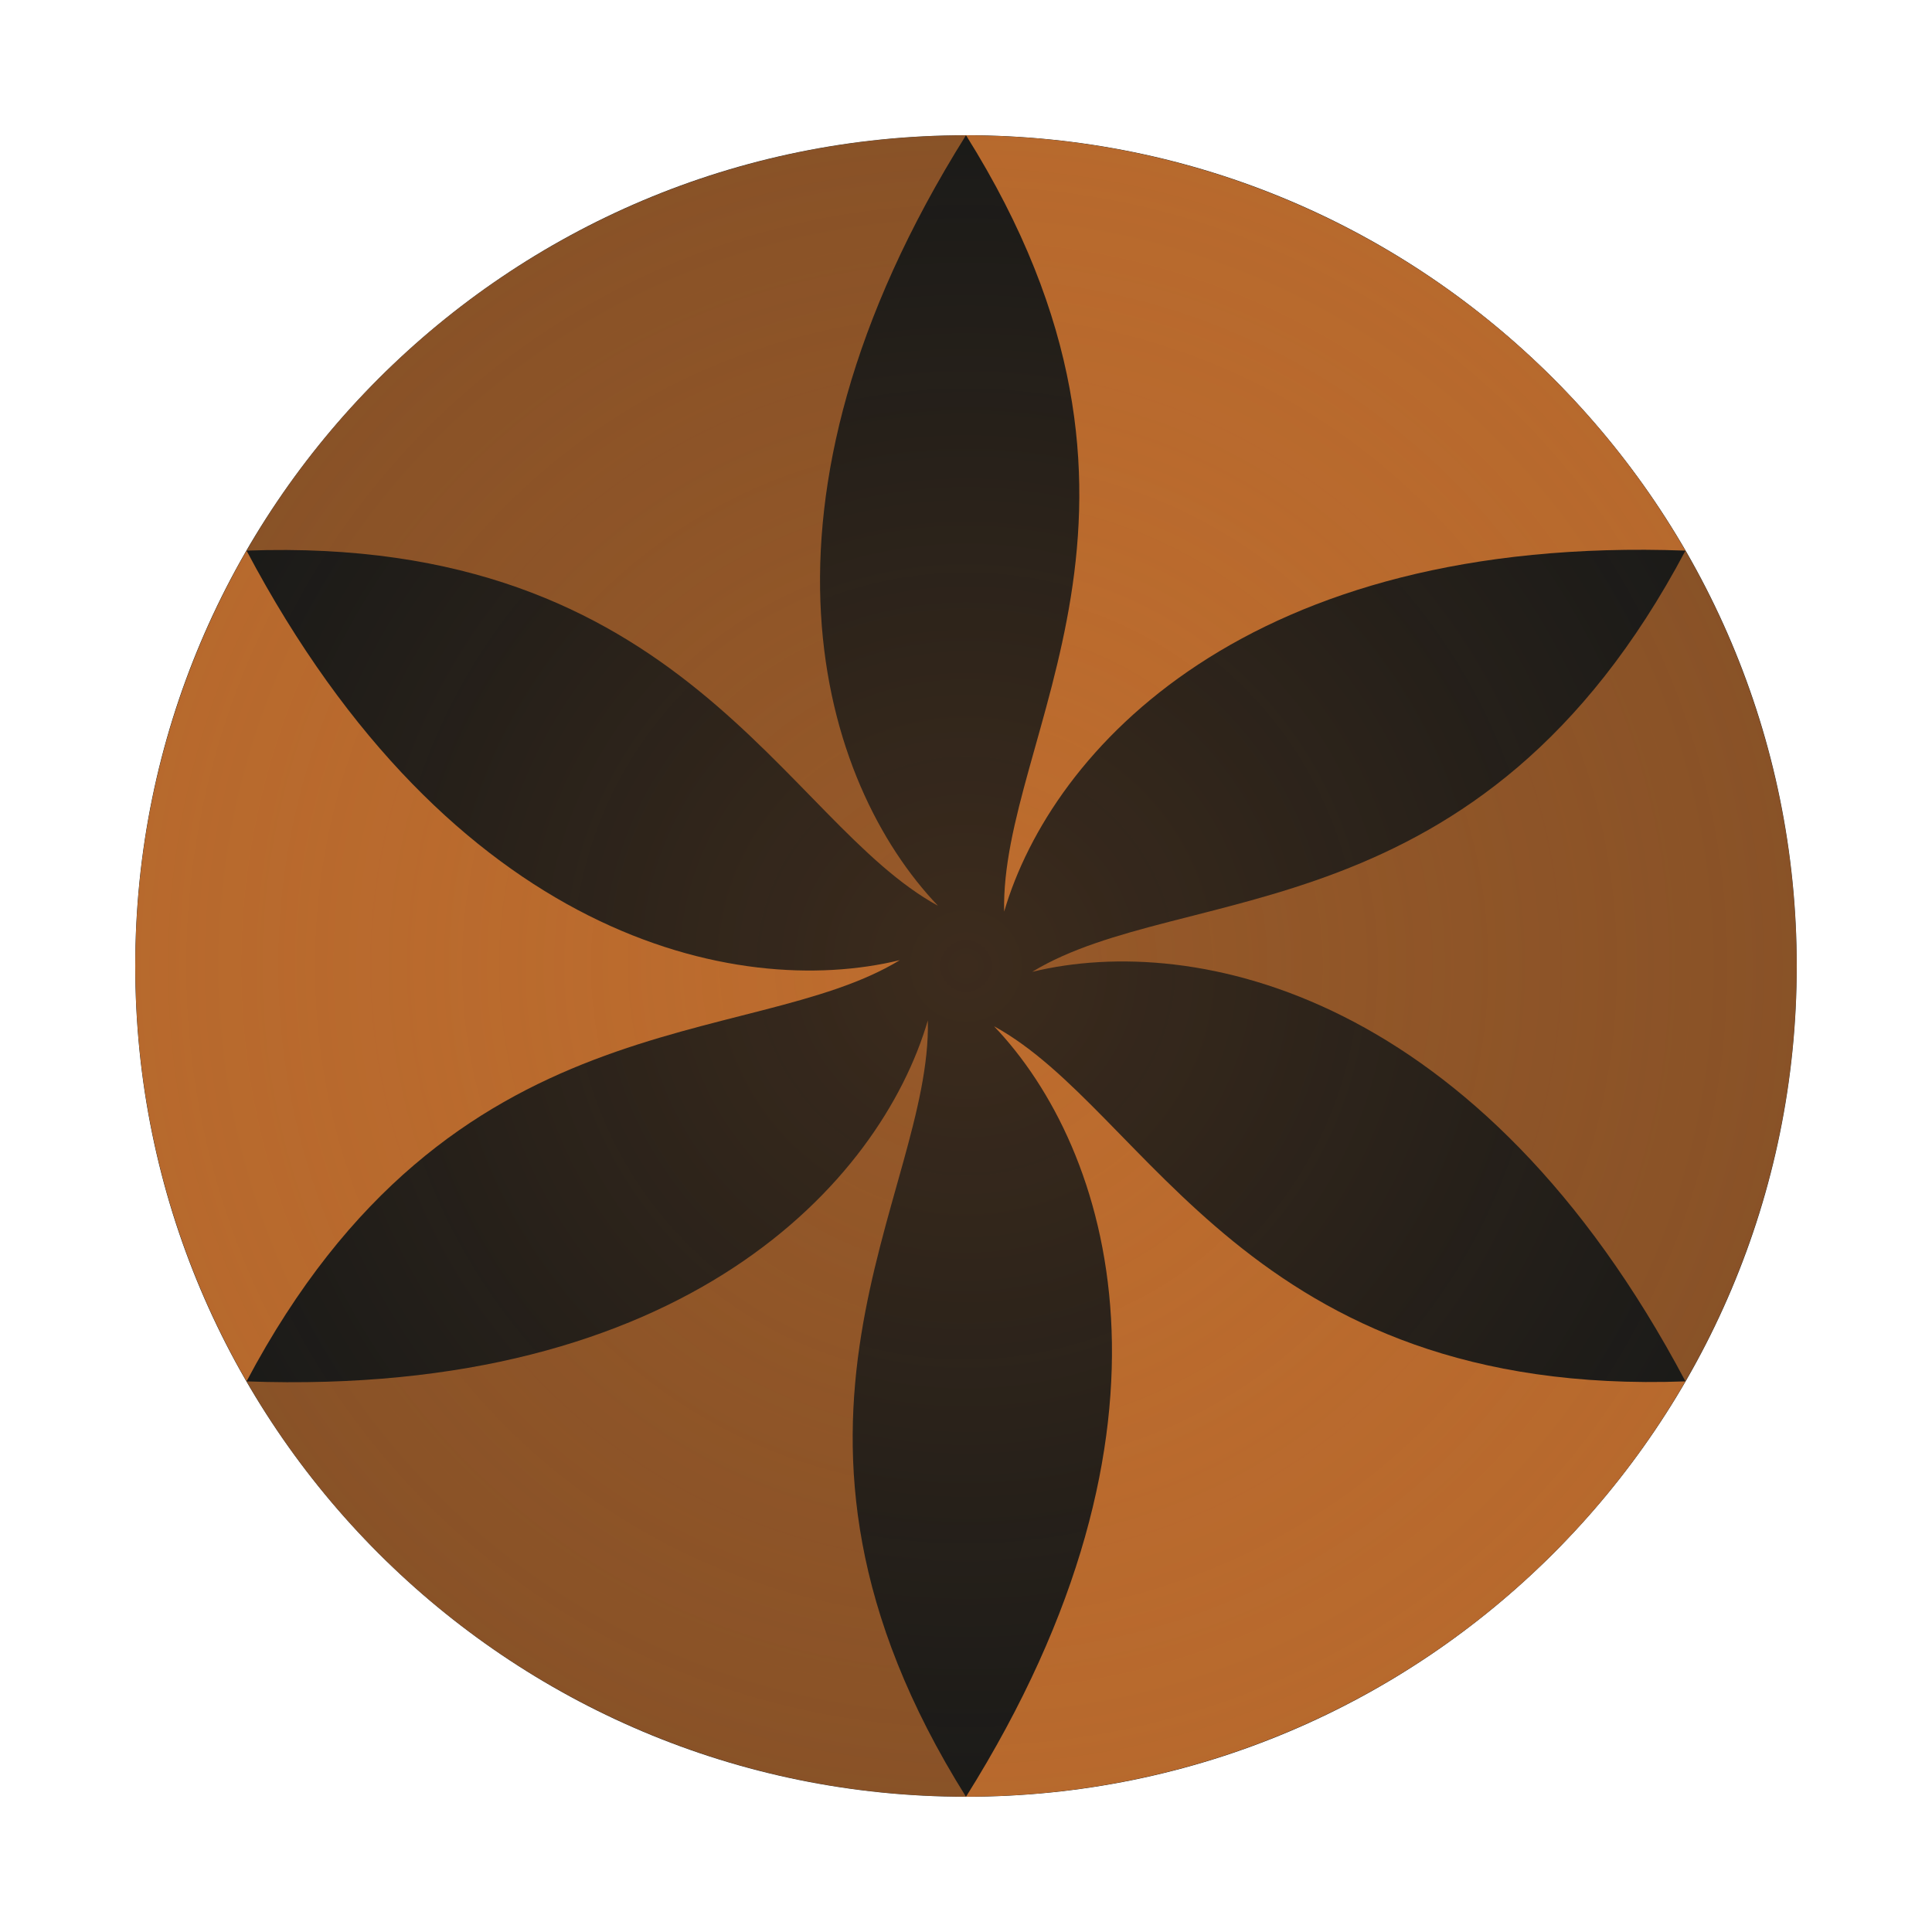
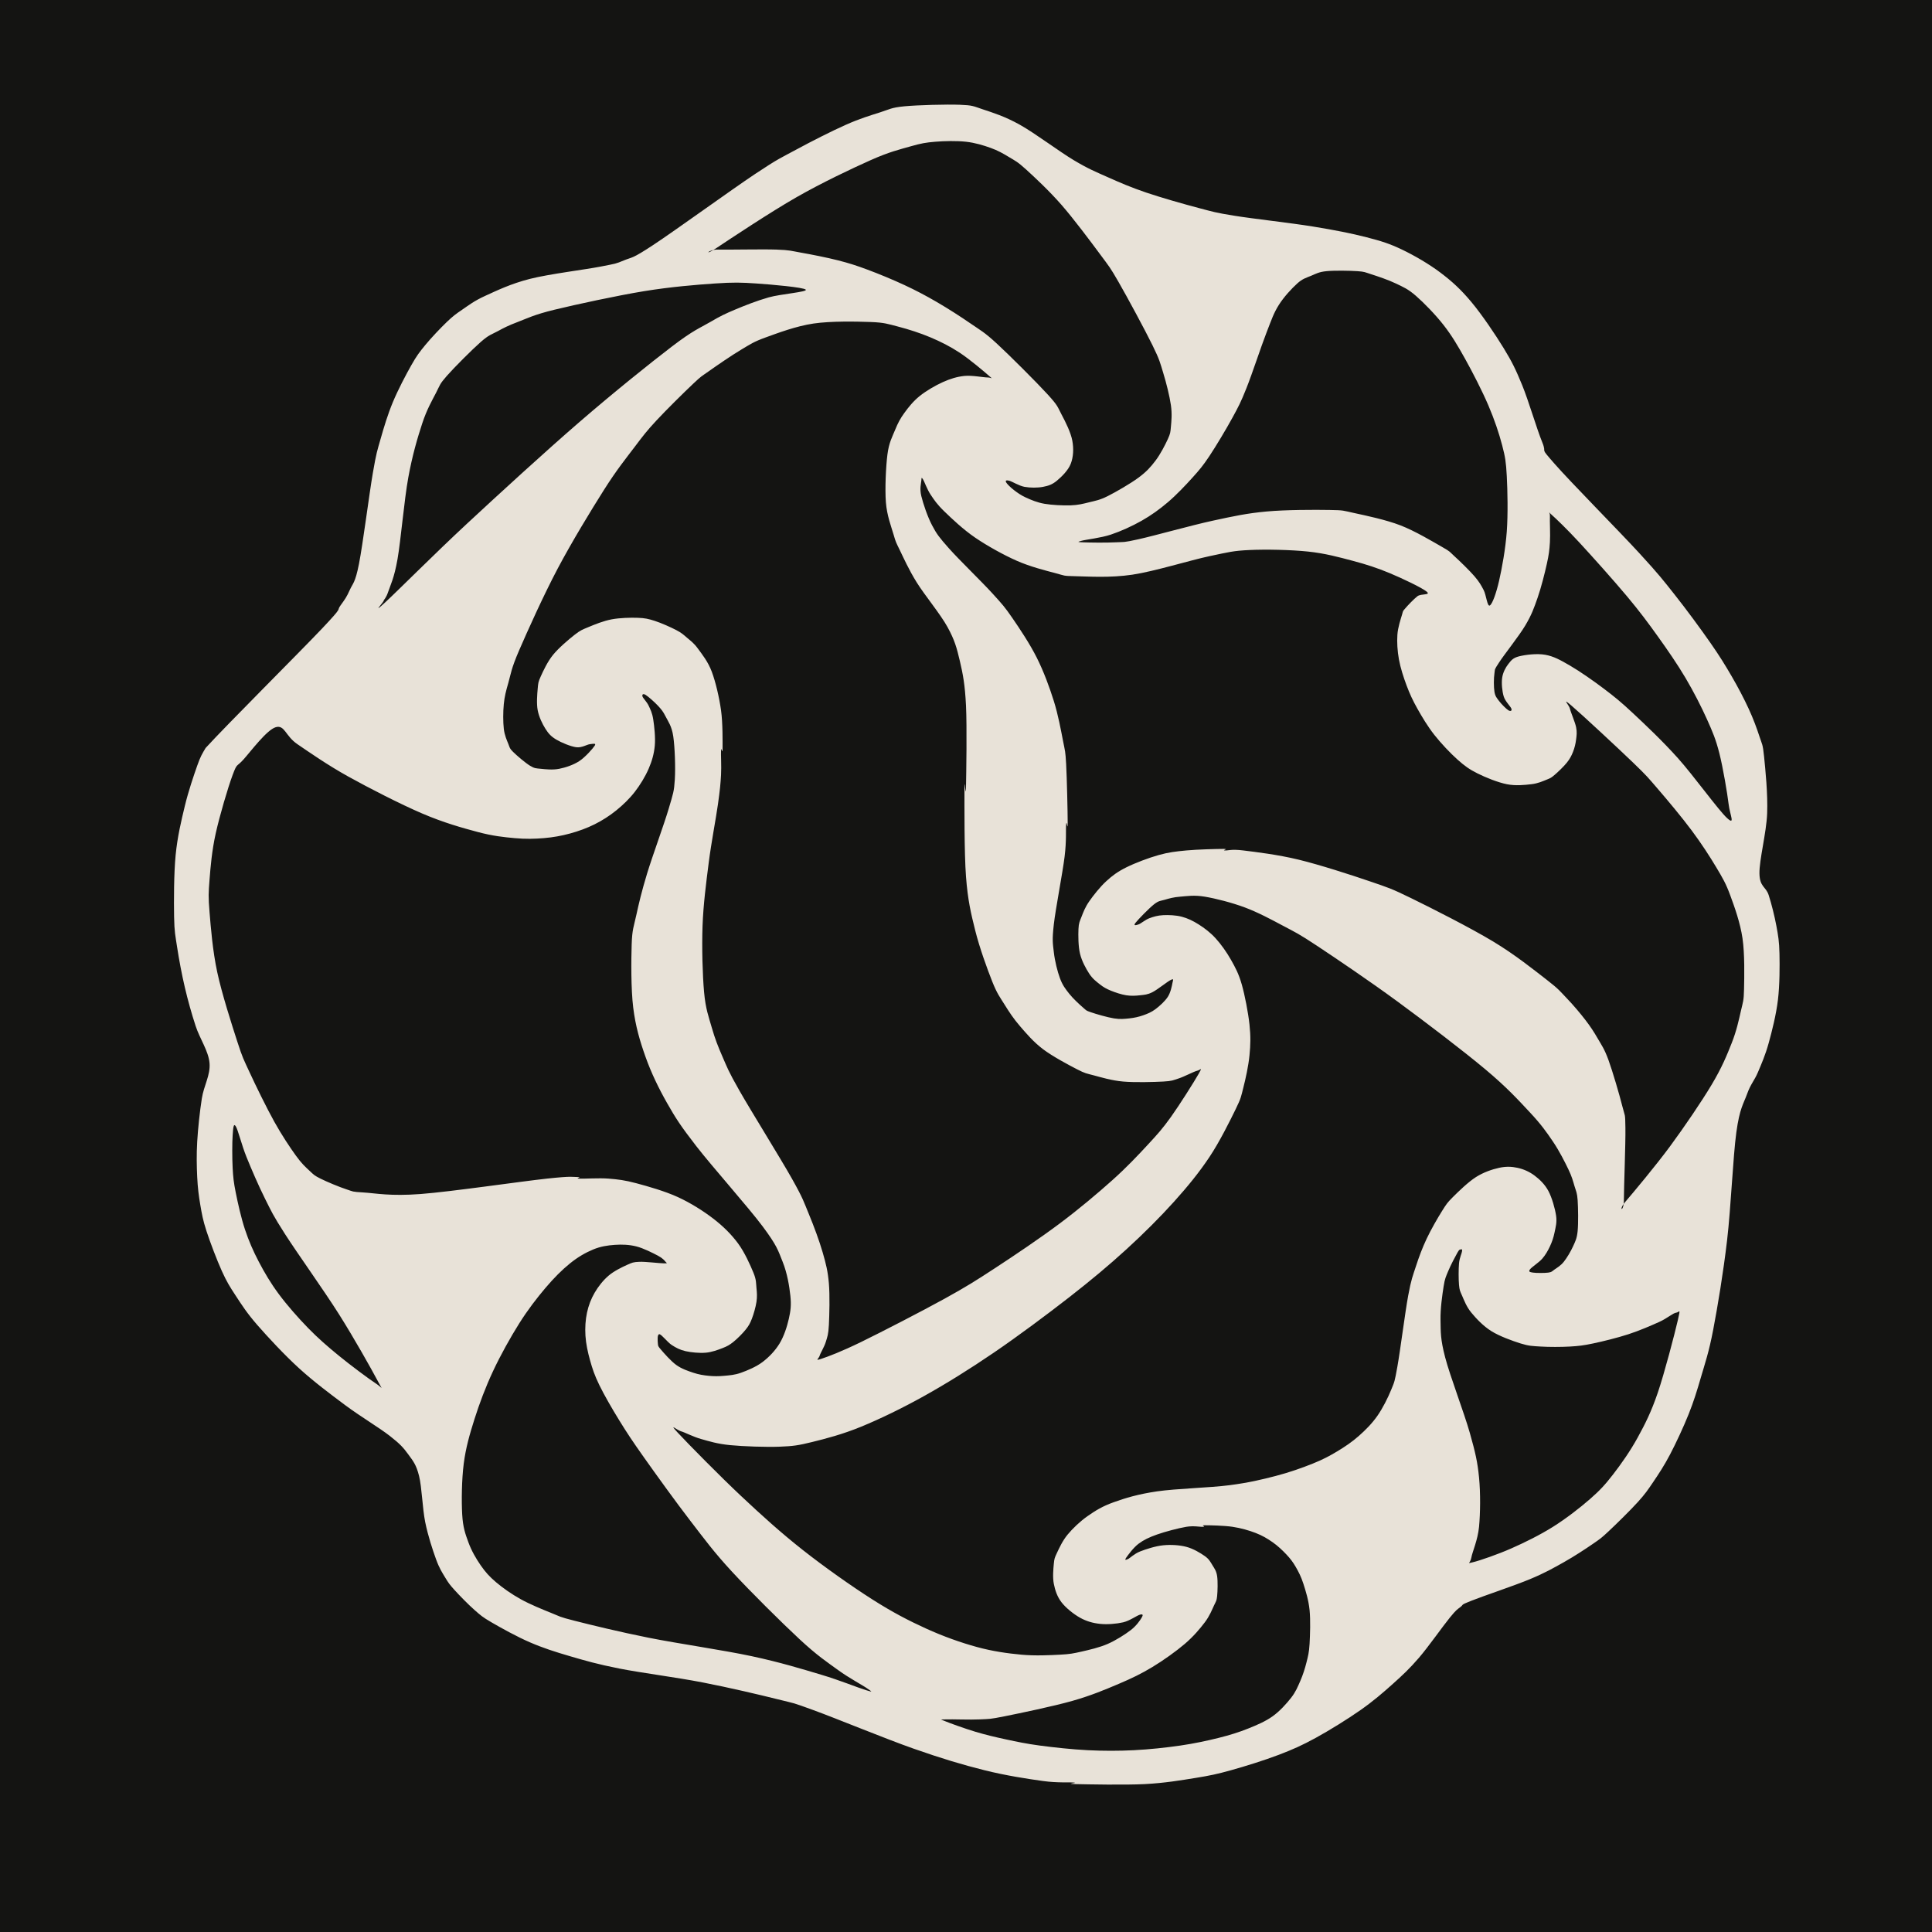
- <svg xmlns="http://www.w3.org/2000/svg" viewBox="0 0 500 500" width="500" height="500">
+ <svg xmlns="http://www.w3.org/2000/svg" width="600" height="600" viewBox="0 0 600 600">
  <defs>
-     <clipPath id="boundary">
-       <circle cx="250.0" cy="250.0" r="215.0" />
-     </clipPath>
-     <radialGradient id="glow" cx="50%" cy="50%" r="50%">
-       <stop offset="0%" stop-color="#D97A32" stop-opacity="0.18" />
-       <stop offset="100%" stop-color="#D97A32" stop-opacity="0" />
-     </radialGradient>
  </defs>
-   <circle cx="250.0" cy="250.0" r="215.0" fill="#1A1A18" />
-   <g clip-path="url(#boundary)">
-     <path d="M 250.000,35.000 A 215.000,215.000 0 0,1 436.195,142.500 C 322.834,138.358 272.161,194.027 259.875,235.917 C 258.794,190.446 310.268,131.102 250.000,35.000 Z" fill="#D97A32" opacity="0.82" />
-     <path d="M 436.195,142.500 A 215.000,215.000 0 0,1 436.195,357.500 C 383.102,257.255 309.554,241.206 267.133,251.511 C 305.973,227.839 383.102,242.745 436.195,142.500 Z" fill="#D97A32" opacity="0.58" />
-     <path d="M 436.195,357.500 A 215.000,215.000 0 0,1 250.000,465.000 C 310.268,368.898 287.393,297.178 257.258,265.594 C 297.178,287.393 322.834,361.642 436.195,357.500 Z" fill="#D97A32" opacity="0.82" />
-     <path d="M 250.000,465.000 A 215.000,215.000 0 0,1 63.805,357.500 C 177.166,361.642 227.839,305.973 240.125,264.083 C 241.206,309.554 189.732,368.898 250.000,465.000 Z" fill="#D97A32" opacity="0.58" />
-     <path d="M 63.805,357.500 A 215.000,215.000 0 0,1 63.805,142.500 C 116.898,242.745 190.446,258.794 232.867,248.489 C 194.027,272.161 116.898,257.255 63.805,357.500 Z" fill="#D97A32" opacity="0.82" />
-     <path d="M 63.805,142.500 A 215.000,215.000 0 0,1 250.000,35.000 C 189.732,131.102 212.607,202.822 242.742,234.406 C 202.822,212.607 177.166,138.358 63.805,142.500 Z" fill="#D97A32" opacity="0.58" />
-     <circle cx="250.0" cy="250.0" r="215.0" fill="url(#glow)" />
+   <rect width="600" height="600" fill="#141412" />
+   <g transform="scale(0.478469)">
+     <path d="M587,69c-8.67.83-9.67,2-16,4s-13,4-22,8-22.17,10.67-32,16c-9.83,5.33-11.5,5.67-27,16s-51.83,36.67-66,46-13.33,7.67-19,10-4.83,2-15,4-33.5,4.83-46,8-21.67,7.67-29,11-10.83,6.17-15,9-6,4.17-10,8-10.17,10.33-14,15-5.5,6.83-9,13c-3.5,6.17-8.67,16-12,24s-5.83,16.33-8,24-2.67,8.5-5,22-6.5,46.33-9,59-4,12.5-6,17-3,5.83-6,10,2.67-.5-12,15-62.05,62.68-75.55,77.51c-2.21,3.74-3.28,5.32-5.45,11.49-2.17,6.17-5.67,16.33-8,26s-4.83,20-6,32-1.17,30-1,40,.83,12.33,2,20,3,17.5,5,26,4.33,16.83,7,25,8.33,16.17,9,24-3.67,14.5-5,23-2.5,19.5-3,28-.33,16.17,0,23,1,12.17,2,18,1.67,9.83,4,17,6.83,19,10,26,5.17,10.17,9,16,7.17,11.17,14,19,17.5,19.33,27,28,20.17,16.67,30,24,22.17,14.67,29,20,8.83,7.67,12,12c3.17,4.33,5.17,6.67,7,14s2.17,21,4,30,4.83,18,7,24,4,8.67,6,12,2.83,4.5,6,8,9,9.5,13,13,5,4.5,11,8,16.5,9.33,25,13,16.33,6.17,26,9,17.67,5.17,32,8,36.83,5.67,54,9,37,8,49,11,8.33,1.67,23,7c14.67,5.33,46.5,18.5,65,25s32,10.5,46,14,28.33,5.67,38,7,16.5.67,20,1-6.67.83,1,1,32,.67,45,0,23.67-2.5,33-4,14-2.5,23-5,21.83-6.5,31-10,15.17-6.17,24-11,20.67-12.17,29-18,14.67-11.33,21-17,10.83-9.83,17-17,15.5-20.5,20-26,4.67-5.17,7-7-.5-1,7-4,28-9.83,38-14,15.17-7.17,22-11,14.17-8.67,19-12c4.83-3.33,5.17-3.5,10-8s14.17-13.67,19-19,6.5-7.83,10-13,7.17-10.67,11-18,8.67-17.67,12-26,5.33-14.83,8-24,5.17-16.17,8-31,6.5-36.67,9-58,3.83-54.17,6-70,4.67-18.5,7-25,4.67-8.5,7-14,4.83-11.17,7-19,4.83-18.33,6-28,1.17-22,1-30-.83-11.67-2-18-3.17-14.33-5-20-5.83-5.17-6-14,4.5-26.33,5-39-1.17-28.67-2-37c-.83-8.33-1.33-7.83-3-13s-4-11.5-7-18-6.83-13.83-11-21-7.83-13.17-14-22-15.33-21.33-23-31-10-12.83-23-27-44.5-46-55-58-4.5-5.5-8-14-8.83-26.83-13-37-6.5-15-12-24-14.17-21.83-21-30-12.5-13.33-20-19-17-11.17-25-15-13.33-5.5-23-8-20.67-4.67-35-7-38.67-5-51-7-13.5-2.5-23-5-24.17-6.67-34-10-17.17-6.5-25-10-12.5-5.33-22-11-25.17-17.5-35-23-17.5-7.83-24-10-6.5-2.67-15-3-27.33.17-36,1ZM846,1028c1.5,4.67,3.33,10.5,4,17s.33,16.33,0,22-1,8-2,12-2.33,8.17-4,12-3,7.17-6,11-7.33,8.67-12,12-10.17,5.67-16,8-11.67,4.17-19,6-15.83,3.67-25,5-20,2.5-30,3-19.83.5-30,0-22.17-1.83-31-3-15-2.5-22-4-13.33-3-20-5-16.83-5.67-20-7-2.83-.83,1-1,15.67.33,22,0,6,0,16-2,31.67-6.5,44-10,21.33-7.33,30-11,14.83-6.67,22-11,15.33-10.17,21-15,9.83-9.83,13-14,4.67-8.17,6-11,1.67-2.83,2-6,.5-9.67,0-13-1.67-4.83-3-7-2.17-4-5-6-7.5-4.83-12-6-10-1.5-15-1-11.17,2.5-15,4-6.5,4.33-8,5-2.17.67-1-1,4.67-6.5,8-9,6.83-4.17,12-6,14-4.17,19-5,9,.17,11,0-2.17-1,1-1,12.5.17,18,1,10.67,2.33,15,4,7.67,3.67,11,6,6.5,5.33,9,8c2.5,2.67,4.17,4.83,6,8s3.5,6.33,5,11ZM1088,852c2-.17,3-3.67,1,5s-8.67,34.33-13,47-8.17,20.17-13,29-10.83,17.33-16,24-8.5,10.33-15,16-15.5,12.67-24,18-18.33,10.17-27,14c-8.67,3.83-20.67,8-25,9s-1.67.83-1-3,4.17-11.33,5-20,1-21.83,0-32-2.33-16-6-29-12.83-36.83-16-49-2.83-16.33-3-24,1.17-16.67,2-22,1.5-6.33,3-10,4.67-9.67,6-12,1.5-1.83,2-2,1.17-.5,1,1-1.67,4.33-2,8-.33,10.5,0,14,.67,4,2,7,2.83,7.17,6,11,7.67,8.67,13,12,13.67,6.33,19,8,7.67,1.67,13,2,13.33.33,19,0,8.67-.67,15-2c6.33-1.33,15.83-3.67,23-6s14.83-5.67,20-8,9-5.83,11-6ZM370,820c5.17-4.17,10.17-7,15-9s9.33-2.67,14-3,9.33-.17,14,1,10.83,4.33,14,6,4.33,3.17,5,4,1.83,1-1,1-12-1.17-16-1-4.67.5-8,2-8.5,4-12,7-6.67,7-9,11-4,8.33-5,13-1.33,9.83-1,15,1.5,10.67,3,16,2.83,9.5,6,16,8.17,15.17,13,23,8.33,13.17,16,24,20.5,28.67,30,41,15.17,20.17,27,33,32.5,33.33,44,44,17.67,14.67,25,20,16,9.83,19,12,4,2.5-1,1-16.67-6.33-29-10-26.33-8-45-12-47.83-8.17-67-12-37.5-8.33-48-11-9.17-2.67-15-5-14-5.67-20-9-11.67-7.33-16-11-7-6.67-10-11-6-9.5-8-15-3.5-9.5-4-18-.33-22.67,1-33,3.83-19,7-29,7.17-20.67,12-31,11.33-22,17-31,11.5-16.5,17-23,10.83-11.83,16-16ZM153,731c1.5,2.33,3.83,12.17,7,20s7.83,18.67,12,27,5,10.5,13,23,25,36.17,35,52,21,35.5,25,43,3.17,4.67-1,2-16.67-12-24-18-13.5-11.33-20-18-13.67-14.83-19-22-9.33-14-13-21-6.5-13.5-9-21-4.67-17.33-6-24-1.67-9.83-2-16-.33-16.5,0-21,.5-8.33,2-6ZM808,589c8.5,3.17,17.17,7.83,25,12s9.67,4.83,22,13,33.83,22.67,52,36,42.67,32,57,44,21.67,20.17,29,28,10.83,12.83,15,19,7.67,13.17,10,18,3,7.67,4,11,1.67,4.17,2,9,.5,15,0,20-1.5,6.67-3,10-4,7.5-6,10-4.33,3.83-6,5-1.67,1.67-4,2-8,.33-10,0-3-.5-2-2,5.83-4.5,8-7,3.67-5.17,5-8,2.33-5.67,3-9,1.67-6.5,1-11-2.67-11.67-5-16-5.67-7.5-9-10-7.17-4.17-11-5-7.5-1-12,0-10,2.83-15,6-11.33,9.33-15,13-4.17,4.5-7,9-7.17,12-10,18-5,11.83-7,18-3,8.17-5,19-5.17,35.83-7,46-1.83,9.67-4,15-5.5,12-9,17-7.67,9.17-12,13-9,7-14,10-9.33,5.33-16,8-15,5.67-24,8-17.17,4.33-30,6-34.5,2.17-47,4-20.5,4.33-28,7-12,5.5-17,9-9.67,8-13,12-5.5,8.83-7,12c-1.5,3.17-1.67,3.67-2,7s-.83,8.83,0,13,2.17,8.33,5,12,7.83,7.67,12,10,8.33,3.5,13,4,10.67,0,15-1,9-4.5,11-5,2,.33,1,2-3.33,5.17-7,8-9.67,6.67-15,9-11.83,3.83-17,5-7.5,1.67-14,2-16,.83-25,0-18.67-2.17-29-5-21.67-6.83-33-12-21.67-10.5-35-19-30.83-20.83-45-32c-14.17-11.17-26.5-22.33-40-35s-34.5-34-41-41-.5-1.67,2-1,7.67,3.5,13,5,10.5,3.17,19,4,23.17,1.33,32,1,12.17-.83,21-3c8.83-2.17,19.83-5,32-10s26.67-12,41-20,29.33-17.33,45-28,34.67-24.83,49-36,25.67-20.67,37-31,22-21,31-31,16.33-19,23-29,13.33-23.5,17-31,3.5-8.17,5-14,3.33-14.17,4-21,.83-12.33,0-20-3-19-5-26-4.17-11-7-16-6.5-10.17-10-14-7.33-6.67-11-9-7.17-4-11-5-8.5-1.17-12-1-6.33,1-9,2-5.5,3.5-7,4-3.67,1.17-2-1,8.83-9.5,12-12,4.17-2.17,7-3,5.67-1.67,10-2,9-1.17,16,0,17.5,3.83,26,7ZM179,472c5.83-1.67,6.17,5.67,14,11s19.5,13.5,33,21,34,18,48,24,26,9.33,36,12,16.83,3.33,24,4,13,.5,19,0,11.5-1.5,17-3,11-3.5,16-6,9.67-5.5,14-9,8.5-7.5,12-12,6.83-10,9-15,3.5-9.67,4-15-.33-12.67-1-17-1.83-6.5-3-9-3.67-4.83-4-6,.33-2,2-1,5.83,4.67,8,7,3.33,3.67,5,7,4,6.17,5,13,1.5,20.17,1,28-1,8.83-4,19-10.5,30.5-14,42-5.33,19.33-7,27-2.67,9-3,19-.5,28.83,1,41,4.33,21.67,8,32,8.5,20.33,14,30,8.67,14.67,19,28,33.67,39.5,43,52,10,15.5,13,23,4.33,15.83,5,22,.17,9.83-1,15-3.17,11.33-6,16-6.83,8.83-11,12-9.83,5.5-14,7-7.5,1.67-11,2-6.67.33-10,0-6.5-.83-10-2-7.5-2.5-11-5-8-7.67-10-10-1.83-2.33-2-4-.5-6.17,1-6,5.17,5.17,8,7,5.33,3.17,9,4,9,1.33,13,1,8-1.83,11-3,4.5-2,7-4,6-5.5,8-8,2.83-4,4-7,2.5-7.67,3-11,.33-5.83,0-9,0-5.17-2-10-5.67-13.17-10-19-9.5-11-16-16-14.67-10.17-23-14-19.5-7-27-9-11.83-2.5-18-3-15.67.17-19,0,2.5-1-1-1-3-.83-20,1-62.17,8.5-82,10c-19.83,1.5-29-.5-37-1s-6.33-.5-11-2-13-5-17-7-4.33-2.5-7-5-5.17-4.67-9-10-9-13-14-22-12-23.33-16-32-4.5-9.17-8-20-10-31-13-45-4.17-29-5-39-.67-12.5,0-21,1.5-18.67,4-30,8-30,11-38,2.33-4.83,7-10c4.67-5.17,15.17-19.33,21-21ZM1007,334c3.17,2.83,9.83,9.17,18,18,8.17,8.83,22.5,24.83,31,35s13.67,17.17,20,26,12.67,18,18,27,10.33,18.83,14,27,5.67,12.83,8,22c2.33,9.17,5.17,26,6,33s4.5,14-1,9-21.83-27.67-32-39c-10.17-11.33-21-21.5-29-29s-12.17-10.83-19-16-15.67-11.33-22-15-10.5-6-16-7-13,0-17,1-5.17,2.67-7,5-3.5,5.5-4,9,0,8.67,1,12,4.5,6.5,5,8-.67,1.83-2,1-4.5-4-6-6-2.5-3-3-6-.5-8.83,0-12-.33-1.83,3-7,12.83-17,17-24,5.67-11.33,8-18,4.67-16,6-22,1.67-8.83,2-14-.17-14,0-17-2.17-3.83,1-1ZM599,311c1,1.5,2.67,6.5,5,10s4.17,6.33,9,11,12.17,11.67,20,17,18.33,11.17,27,15,18.67,6.33,25,8,4.67,1.83,13,2,22.5,1.17,37-1,37.33-9.33,50-12,15.33-3.5,26-4,26.83-.17,38,1,20.17,3.67,29,6,16,4.67,24,8,21,9.5,24,12-3.67,1.17-6,3-6.33,6-8,8-1.17,1.17-2,4-2.67,8.17-3,13,0,10.5,1,16,3,11.67,5,17,4,9.67,7,15,6.67,11.5,11,17,10.33,11.83,15,16c4.67,4.17,7.67,6.33,13,9s13.17,5.83,19,7,11.67.5,16,0,7.5-2,10-3,2.83-1.17,5-3,6-5.5,8-8,3-4.5,4-7,1.67-5.33,2-8,.67-4.67,0-8-3.5-9.67-4-12-5.83-7.83,1-2,30.67,28,40,37,9.67,9.67,16,17,15.67,18.5,22,27,11.83,17,16,24,6.17,10.33,9,18,6.5,17.83,8,28,1.17,25.17,1,33-.67,8.17-2,14-2.83,13-6,21-6.33,15.83-13,27-17.67,27.33-27,40-24,30.17-29,36-1,7-1-1,1.17-36.83,1-47-.17-6.67-2-14-6.33-22.67-9-30-4.5-9.67-7-14-4.67-7.67-8-12c-3.33-4.33-7.83-9.67-12-14s-5-5.83-13-12-20.33-16.17-35-25-39.67-21.5-53-28-14.83-6.83-27-11-32.33-10.67-46-14-28-5-36-6-9.83.17-12,0,3.17-1-1-1-17,.33-24,1-11.5,1.17-18,3-15.33,5.17-21,8-9,5.33-13,9-8.33,9.17-11,13-3.83,7-5,10-1.83,4-2,8-.17,11.17,1,16,3.83,9.67,6,13,4.67,5.17,7,7,4.17,2.83,7,4,6.83,2.5,10,3,6.17.33,9,0,4.67-.33,8-2,9.83-7,12-8,1.33.17,1,2-1.17,6.17-3,9-5.33,6-8,8-5.17,3-8,4-5.83,1.67-9,2-5.83.67-10,0-11.67-2.83-15-4-2.67-1-5-3-6.5-5.83-9-9-4.33-5.5-6-10-3.33-11.17-4-17-1.17-7.67,0-18,5.67-33.17,7-44,.67-17.33,1-21,1,5.5,1-1-.5-29.17-1-38c-.5-8.83-.67-8.17-2-15s-3.17-17-6-26-6.5-19-11-28-11.17-19-16-26-6.17-8.5-13-16-21.5-21.67-28-29-8-9.33-11-15-5.83-14.17-7-19-.17-8.17,0-10,0-2.5,1-1ZM565,209c9.17.33,11.5,1.33,18,3s14.33,4.17,21,7,12.67,5.83,19,10,16,12.33,19,15,1.67,1-1,1-10.17-1.5-15-1-9.17,1.83-14,4-10.83,5.67-15,9-7.33,7.33-10,11-4.17,6.5-6,11-4,8.17-5,16-1.67,22.33-1,31,3.5,15.83,5,21,1.5,4.83,4,10,5.83,12.67,11,21,15.33,20.5,20,29,6,13.5,8,22,3.33,15.33,4,29,.17,44,0,53-1-8.67-1,1-.17,41.67,1,57,3.17,23.67,6,35,7.83,25,11,33,5,10.17,8,15,5.83,9.17,10,14,8.83,10.33,15,15,16.5,10.17,22,13,6,2.67,11,4,11.5,3.33,19,4,20,.33,26,0,6.33-.83,10-2,9.83-4.5,12-5,3.83-3,1,2-12.5,20.33-18,28-8.67,11.17-15,18-13.5,14.5-23,23-21.33,18.5-34,28-29.5,20.83-42,29-18.5,12-33,20-40.67,21.5-54,28-21.5,9.5-26,11-1.5-.17-1-2,3-5.67,4-9,1.67-4.67,2-11,.67-19.17,0-27-1.83-12.5-4-20-5.67-17-9-25-3.5-9.67-11-23-26.5-43.83-34-57-8-15.17-11-22-5-12-7-19-4-12-5-23-1.5-29-1-43,2.33-27.83,4-41,4.67-28.5,6-38,1.67-13.17,2-19-.17-13.17,0-16,1,3.33,1-1,.17-16.67-1-25-3.5-18.33-6-25-6.33-11.33-9-15-4.67-5-7-7-3.5-3.17-7-5-9.83-4.67-14-6-6.33-1.83-11-2-11.67,0-17,1-11,3.33-15,5-5.17,2-9,5-10.33,8.5-14,13-6.33,10.33-8,14-1.67,4.33-2,8-.83,9.67,0,14,3,8.83,5,12,3.67,5,7,7,9.33,4.5,13,5,7-1.83,9-2,4.17-.83,3,1-6.17,7.5-10,10-8.83,4.17-13,5-8.83.33-12,0-4-.17-7-2-8.67-6.67-11-9-2-2.5-3-5-2.5-5.67-3-10-.5-11,0-16,1.33-8.17,3-14,1.67-8.67,7-21,15.83-35.67,25-53,21.67-37.83,30-51,14.33-20.5,20-28,7.67-10.17,14-17,18.33-18.67,24-24,4.83-4.33,10-8c5.17-3.67,14.83-10.33,21-14s8.17-5.17,16-8,19.67-7.33,31-9c11.33-1.67,27.83-1.33,37-1ZM523,188c1.33,1.5-16.33,2.83-24,5s-15.67,5.33-22,8-9.17,4-16,8-10.83,5.17-25,16-37.83,29.83-60,49-52,46.5-73,66-44,42.67-53,51-1.33.17-1-1,1.5-1.5,3-6,3.83-8.67,6-21,4.33-38.33,7-53c2.67-14.67,6-25.83,9-35s6.33-14.83,9-20,2.17-5.5,7-11,16.5-17.17,22-22,7-4.83,11-7,6.83-3.67,13-6,10.33-4.67,24-8,40.67-9.17,58-12,33.83-4.17,46-5,17.17-.67,27,0,30.67,2.5,32,4ZM702,351c3-.83,12.5-1.83,19-4s13.83-5.5,20-9,11.5-7.33,17-12,11.5-11,16-16,6.67-7.5,11-14,11-17.67,15-25,5.33-9.83,9-19,9.5-27,13-36,4.67-12.67,8-18,8.5-10.83,12-14,5.83-3.67,9-5,5-2.5,10-3,15.17-.33,20,0,4.83.67,9,2,11.17,3.67,16,6,7.83,3.5,13,8,12.67,12.17,18,19,9.17,13.33,14,22c4.83,8.67,11,20.67,15,30s7,18.33,9,26,2.5,10.67,3,20,.83,24.67,0,36-3.17,24-5,32-4.33,15-6,16-2.33-6.83-4-10-2.83-5.33-6-9-9.5-9.83-13-13-2.17-2.67-8-6-17.5-10.33-27-14-22.33-6.33-30-8-6.5-1.83-16-2-28.33-.17-41,1-21.17,3-35,6-37.5,9.67-48,12-9,1.67-15,2-17.33.17-21,0-4-.17-1-1ZM465,161c8.5-5.67,35.33-23.5,52-33,16.67-9.5,35.67-18.5,48-24s19-7,26-9,10-2.5,16-3,14-.67,20,0,11.33,2.33,16,4,8.17,3.67,12,6,5.33,2.83,11,8,15,13.83,23,23,18.83,23.67,25,32,6.33,8.17,12,18,17.17,31.17,22,41,5,11.5,7,18,4.17,15.17,5,21,.33,10.33,0,14-.33,4.33-2,8-4.83,9.83-8,14-5.83,7.17-11,11-14.67,9.33-20,12-8,3-12,4-7.17,1.83-12,2-12.17-.17-17-1-8.67-2.5-12-4-5.83-3.33-8-5-4.5-4-5-5,0-1.5,2-1,6.33,3.33,10,4,8.5.67,12,0,6-1.5,9-4,7.33-6.67,9-11,2-9.67,1-15-4.33-12-7-17-2-5.33-9-13-24.67-25.33-33-33-10.5-8.5-17-13-14.83-9.83-22-14-13.5-7.5-21-11-16.83-7.33-24-10-11.83-4.17-19-6-17.33-3.83-24-5c-6.67-1.17-7-1.67-16-2s-31.5.17-38,0-9.5,4.67-1-1Z" fill="#E8E2D8" fill-rule="evenodd" />
  </g>
</svg>
